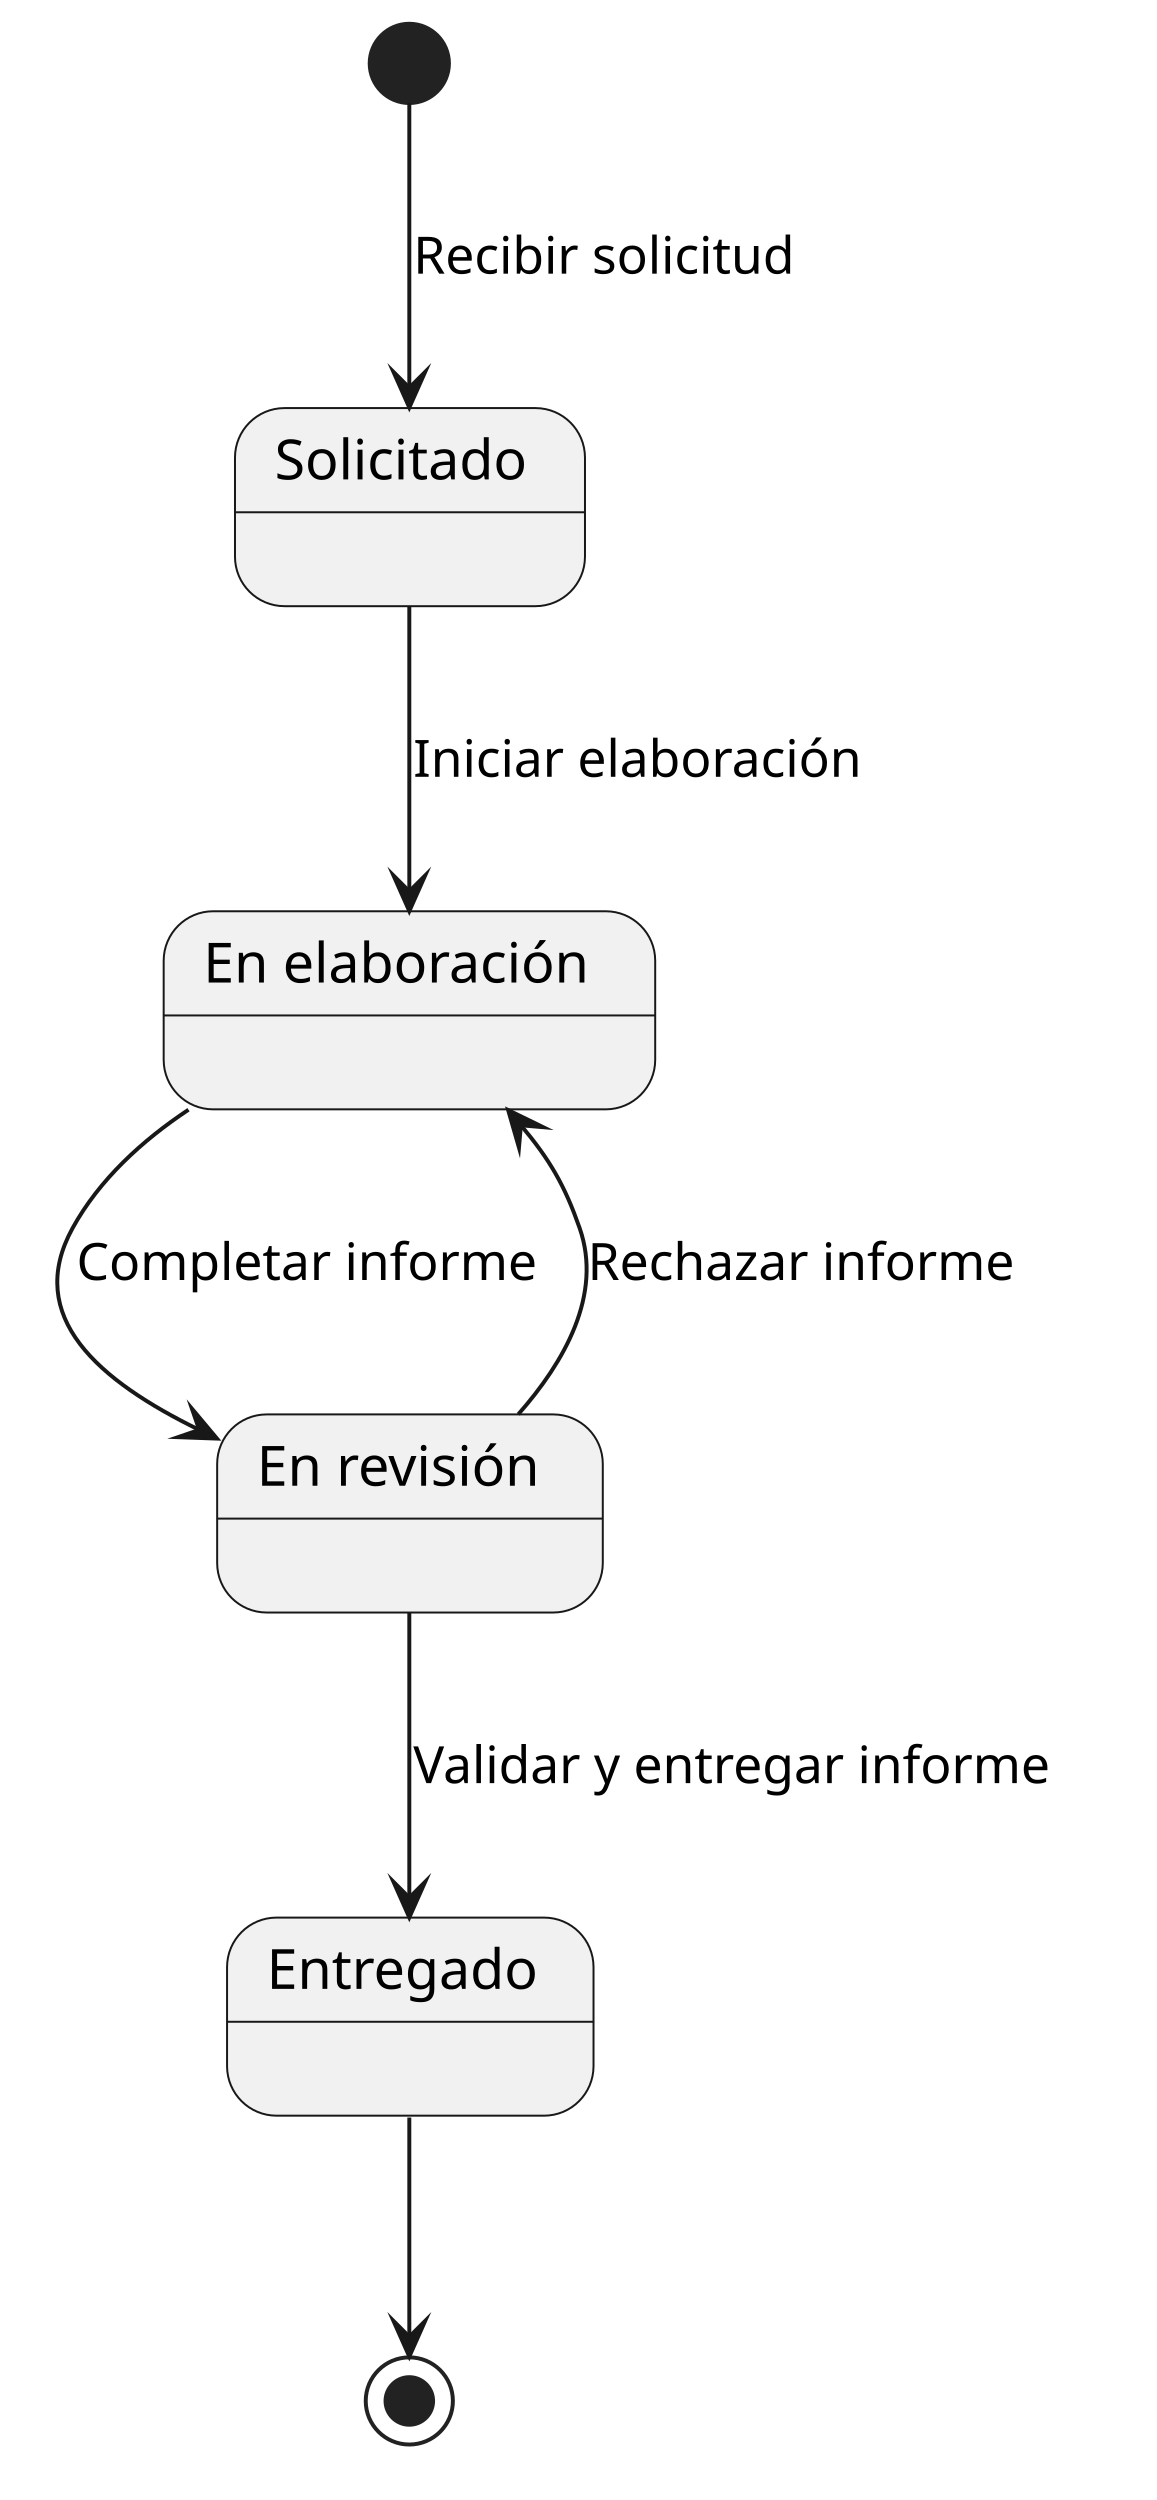
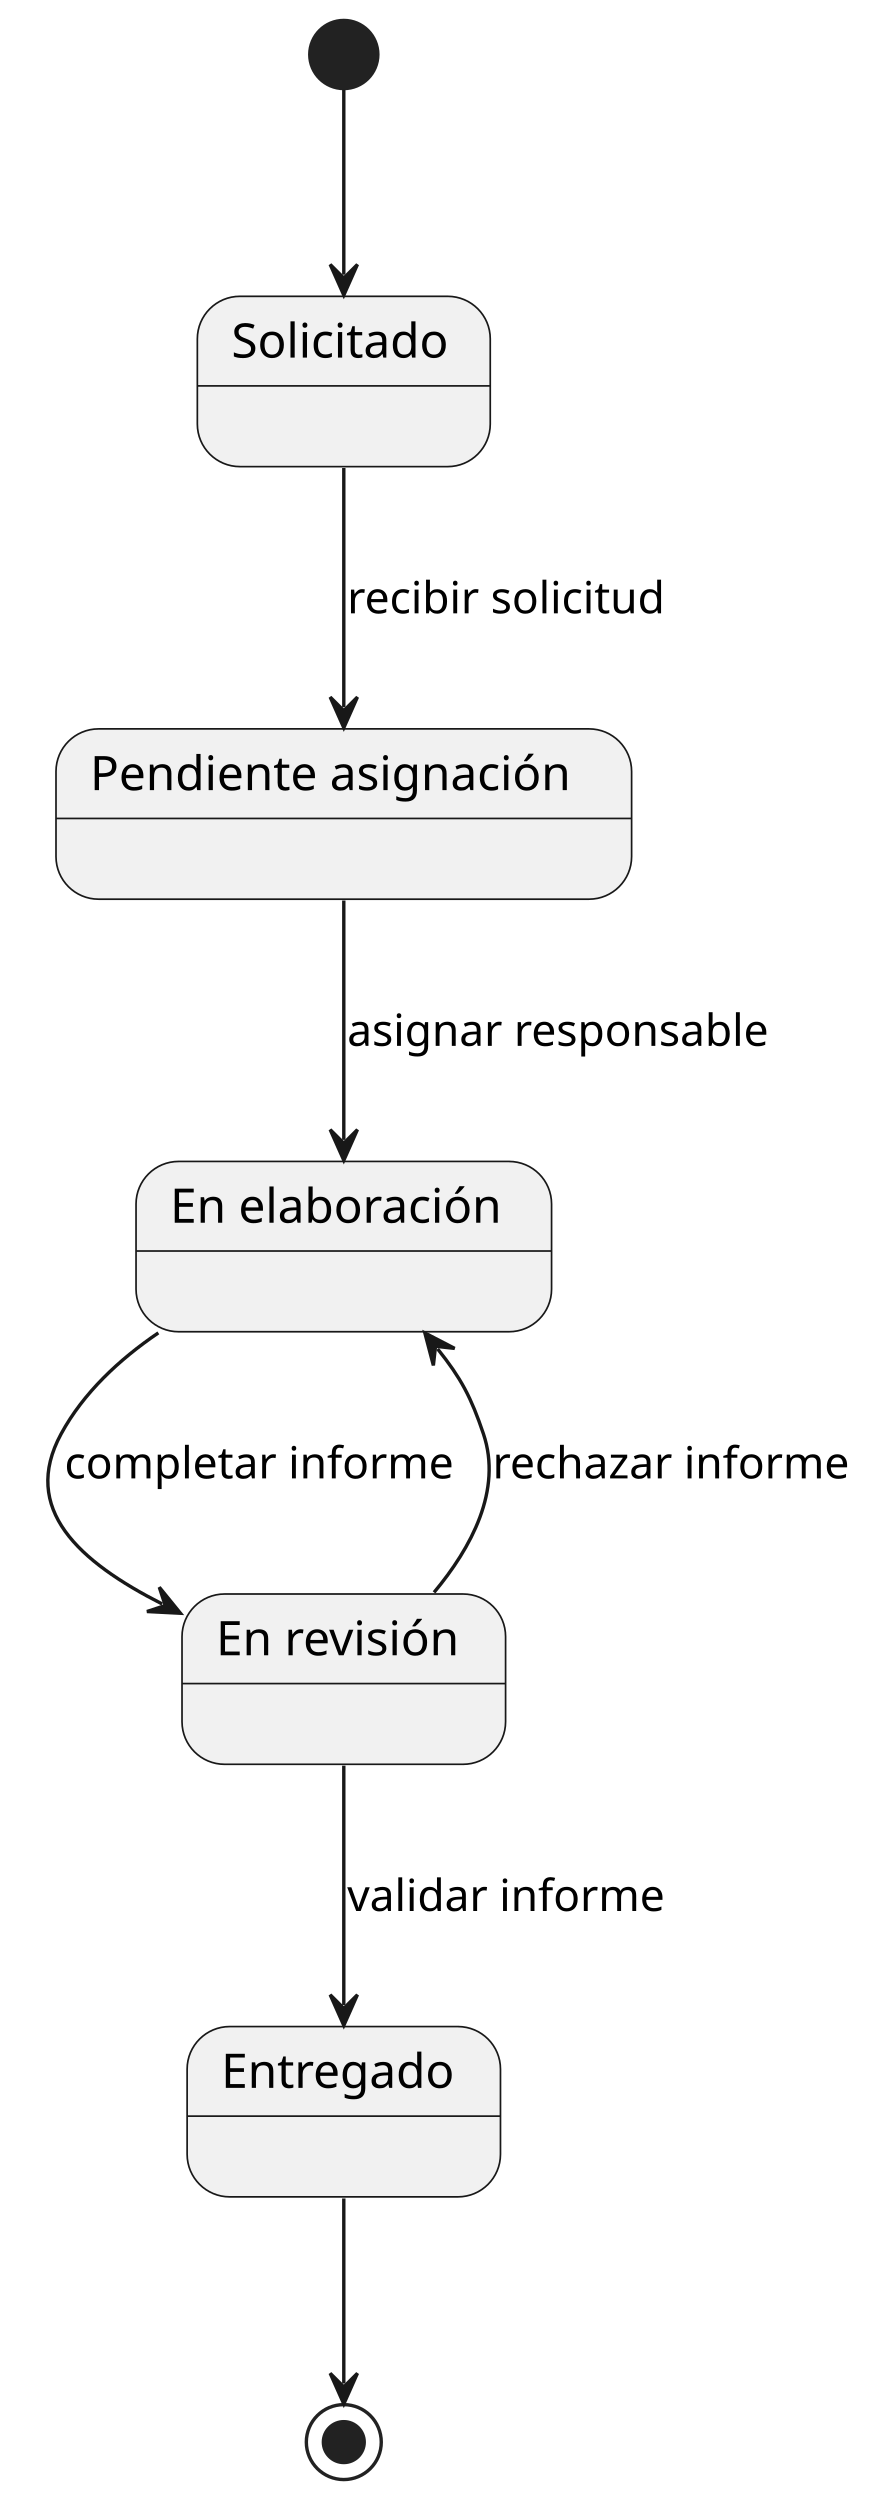
- <svg xmlns="http://www.w3.org/2000/svg" version="1.1" data-diagram-type="STATE" style="width:292px;height:631px;background:#FFFFFF;" width="292px" height="631px" viewBox="0 0 292 631" zoomAndPan="magnify" preserveAspectRatio="none" contentStyleType="text/css">
+ <svg xmlns="http://www.w3.org/2000/svg" contentStyleType="text/css" height="734px" preserveAspectRatio="none" style="width:261px;height:734px;background:#FFFFFF;" version="1.1" viewBox="0 0 261 734" width="261px" zoomAndPan="magnify">
  <defs />
-   <g font-family="sans-serif" lengthAdjust="spacing">
-     <g class="entity" data-qualified-name="Solicitado" id="ent0001" data-source-line="1">
-       <rect x="59.31" y="103" width="88.339" height="50" fill="#F1F1F1" style="stroke:#181818;stroke-width:0.5;" rx="12.5" ry="12.5" />
-       <line x1="59.31" y1="129.297" x2="147.649" y2="129.297" style="stroke:#181818;stroke-width:0.5;" />
-       <text x="69.31" y="120.995" fill="#000" font-size="14" textLength="68.339">Solicitado</text>
+   <g>
+     <g id="Solicitado">
+       <rect fill="#F1F1F1" height="50" rx="12.5" ry="12.5" style="stroke:#181818;stroke-width:0.5;" width="86" x="57.94" y="87" />
+       <line style="stroke:#181818;stroke-width:0.5;" x1="57.94" x2="143.94" y1="113.297" y2="113.297" />
+       <text fill="#000000" font-family="sans-serif" font-size="14" lengthAdjust="spacing" textLength="66" x="67.94" y="104.995">Solicitado</text>
    </g>
-     <g class="entity" data-qualified-name="EnElaboracion" id="ent0002" data-source-line="2">
-       <rect x="41.31" y="230" width="124.063" height="50" fill="#F1F1F1" style="stroke:#181818;stroke-width:0.5;" rx="12.5" ry="12.5" />
-       <line x1="41.31" y1="256.297" x2="165.373" y2="256.297" style="stroke:#181818;stroke-width:0.5;" />
-       <text x="51.31" y="247.995" fill="#000" font-size="14" textLength="104.063">En elaboración</text>
+     <g id="PendienteAsignacion">
+       <rect fill="#F1F1F1" height="50" rx="12.5" ry="12.5" style="stroke:#181818;stroke-width:0.5;" width="169" x="16.44" y="214" />
+       <line style="stroke:#181818;stroke-width:0.5;" x1="16.44" x2="185.44" y1="240.297" y2="240.297" />
+       <text fill="#000000" font-family="sans-serif" font-size="14" lengthAdjust="spacing" textLength="149" x="26.44" y="231.995">Pendiente asignación</text>
    </g>
-     <g class="entity" data-qualified-name="EnRevision" id="ent0003" data-source-line="3">
-       <rect x="54.81" y="357" width="97.335" height="50" fill="#F1F1F1" style="stroke:#181818;stroke-width:0.5;" rx="12.5" ry="12.5" />
-       <line x1="54.81" y1="383.297" x2="152.145" y2="383.297" style="stroke:#181818;stroke-width:0.5;" />
-       <text x="64.81" y="374.995" fill="#000" font-size="14" textLength="77.335">En revisión</text>
+     <g id="EnElaboracion">
+       <rect fill="#F1F1F1" height="50" rx="12.5" ry="12.5" style="stroke:#181818;stroke-width:0.5;" width="122" x="39.94" y="341" />
+       <line style="stroke:#181818;stroke-width:0.5;" x1="39.94" x2="161.94" y1="367.297" y2="367.297" />
+       <text fill="#000000" font-family="sans-serif" font-size="14" lengthAdjust="spacing" textLength="102" x="49.94" y="358.995">En elaboración</text>
    </g>
-     <g class="entity" data-qualified-name="Entregado" id="ent0004" data-source-line="4">
-       <rect x="57.31" y="484" width="92.495" height="50" fill="#F1F1F1" style="stroke:#181818;stroke-width:0.5;" rx="12.5" ry="12.5" />
-       <line x1="57.31" y1="510.297" x2="149.805" y2="510.297" style="stroke:#181818;stroke-width:0.5;" />
-       <text x="67.31" y="501.995" fill="#000" font-size="14" textLength="72.495">Entregado</text>
+     <g id="EnRevision">
+       <rect fill="#F1F1F1" height="50" rx="12.5" ry="12.5" style="stroke:#181818;stroke-width:0.5;" width="95" x="53.44" y="468" />
+       <line style="stroke:#181818;stroke-width:0.5;" x1="53.44" x2="148.44" y1="494.297" y2="494.297" />
+       <text fill="#000000" font-family="sans-serif" font-size="14" lengthAdjust="spacing" textLength="75" x="63.44" y="485.995">En revisión</text>
    </g>
-     <g class="start_entity" data-qualified-name=".start." id="ent0005" data-source-line="6">
-       <ellipse cx="103.31" cy="16" rx="10" ry="10" fill="#222" style="stroke:#222;stroke-width:1;" />
+     <g id="Entregado">
+       <rect fill="#F1F1F1" height="50" rx="12.5" ry="12.5" style="stroke:#181818;stroke-width:0.5;" width="92" x="54.94" y="595" />
+       <line style="stroke:#181818;stroke-width:0.5;" x1="54.94" x2="146.94" y1="621.297" y2="621.297" />
+       <text fill="#000000" font-family="sans-serif" font-size="14" lengthAdjust="spacing" textLength="72" x="64.94" y="612.995">Entregado</text>
    </g>
-     <g class="end_entity" data-qualified-name=".end." id="ent0011" data-source-line="16">
-       <ellipse cx="103.31" cy="606" rx="11" ry="11" fill="none" style="stroke:#222;stroke-width:1;" />
-       <ellipse cx="103.31" cy="606" rx="6" ry="6" fill="#222" style="stroke:#222;stroke-width:1;" />
+     <ellipse cx="100.94" cy="16" fill="#222222" rx="10" ry="10" style="stroke:#222222;stroke-width:1.0;" />
+     <ellipse cx="100.94" cy="717" fill="none" rx="11" ry="11" style="stroke:#222222;stroke-width:1.0;" />
+     <ellipse cx="100.94" cy="717" fill="#222222" rx="6" ry="6" style="stroke:#222222;stroke-width:1.0;" />
+     <g id="link_*start*_Solicitado">
+       <path d="M100.94,26.36 C100.94,40.29 100.94,60.95 100.94,80.65 " fill="none" id="*start*-to-Solicitado" style="stroke:#181818;stroke-width:1.0;" />
+       <polygon fill="#181818" points="100.94,86.65,104.94,77.65,100.94,81.65,96.94,77.65,100.94,86.65" style="stroke:#181818;stroke-width:1.0;" />
    </g>
-     <g class="link" data-entity-1="ent0005" data-entity-2="ent0001" id="lnk6" data-source-line="6" data-link-type="dependency">
-       <path d="M103.31,26 C103.31,42.63 103.31,73.66 103.31,97.87" style="stroke:#181818;stroke-width:1;" fill="none" id="*start*-to-Solicitado" />
-       <polygon points="103.31,102.87,107.31,93.87,103.31,97.87,99.31,93.87,103.31,102.87" fill="#181818" style="stroke:#181818;stroke-width:1;stroke-linejoin:miter;stroke-miterlimit:10;" />
-       <text x="104.31" y="69.067" fill="#000" font-size="13" textLength="103.429">Recibir solicitud</text>
+     <g id="link_Solicitado_PendienteAsignacion">
+       <path d="M100.94,137.4 C100.94,159.42 100.94,185.66 100.94,207.66 " fill="none" id="Solicitado-to-PendienteAsignacion" style="stroke:#181818;stroke-width:1.0;" />
+       <polygon fill="#181818" points="100.94,213.66,104.94,204.66,100.94,208.66,96.94,204.66,100.94,213.66" style="stroke:#181818;stroke-width:1.0;" />
+       <text fill="#000000" font-family="sans-serif" font-size="13" lengthAdjust="spacing" textLength="95" x="101.94" y="180.067">recibir solicitud</text>
    </g>
-     <g class="link" data-entity-1="ent0001" data-entity-2="ent0002" id="lnk7" data-source-line="8" data-link-type="dependency">
-       <path d="M103.31,153.1 C103.31,175.24 103.31,202.86 103.31,224.97" style="stroke:#181818;stroke-width:1;" fill="none" id="Solicitado-to-EnElaboracion" />
-       <polygon points="103.31,229.97,107.31,220.97,103.31,224.97,99.31,220.97,103.31,229.97" fill="#181818" style="stroke:#181818;stroke-width:1;stroke-linejoin:miter;stroke-miterlimit:10;" />
-       <text x="104.31" y="196.067" fill="#000" font-size="13" textLength="119.933">Iniciar elaboración</text>
+     <g id="link_PendienteAsignacion_EnElaboracion">
+       <path d="M100.94,264.4 C100.94,286.42 100.94,312.66 100.94,334.66 " fill="none" id="PendienteAsignacion-to-EnElaboracion" style="stroke:#181818;stroke-width:1.0;" />
+       <polygon fill="#181818" points="100.94,340.66,104.94,331.66,100.94,335.66,96.94,331.66,100.94,340.66" style="stroke:#181818;stroke-width:1.0;" />
+       <text fill="#000000" font-family="sans-serif" font-size="13" lengthAdjust="spacing" textLength="129" x="101.94" y="307.067">asignar responsable</text>
    </g>
-     <g class="link" data-entity-1="ent0002" data-entity-2="ent0003" id="lnk8" data-source-line="10" data-link-type="dependency">
-       <path d="M47.58,280.09 C35.88,287.87 25.05,297.74 18.31,310 C6,332.41 24.929,348.503 50.279,360.903" style="stroke:#181818;stroke-width:1;" fill="none" id="EnElaboracion-to-EnRevision" />
-       <polygon points="54.77,363.1,48.443,355.552,50.279,360.903,44.928,362.739,54.77,363.1" fill="#181818" style="stroke:#181818;stroke-width:1;stroke-linejoin:miter;stroke-miterlimit:10;" />
-       <text x="19.31" y="323.067" fill="#000" font-size="13" textLength="122.484">Completar informe</text>
+     <g id="link_EnElaboracion_EnRevision">
+       <path d="M46.49,391.33 C35.06,399.1 24.5,408.91 17.94,421 C6,443 23.09,458.474 47.63,470.934 " fill="none" id="EnElaboracion-to-EnRevision" style="stroke:#181818;stroke-width:1.0;" />
+       <polygon fill="#181818" points="52.98,473.65,46.766,466.009,48.522,471.386,43.144,473.142,52.98,473.65" style="stroke:#181818;stroke-width:1.0;" />
+       <text fill="#000000" font-family="sans-serif" font-size="13" lengthAdjust="spacing" textLength="118" x="18.94" y="434.067">completar informe</text>
    </g>
-     <g class="link" data-entity-1="ent0003" data-entity-2="ent0002" id="lnk9" data-source-line="12" data-link-type="dependency">
-       <path d="M130.81,356.97 C142.46,343.78 152.16,326.73 146.31,310 C142.52,299.14 138.737,292.658 131.477,284.018" style="stroke:#181818;stroke-width:1;" fill="none" id="EnRevision-to-EnElaboracion" />
-       <polygon points="128.26,280.19,130.987,289.654,131.477,284.018,137.112,284.507,128.26,280.19" fill="#181818" style="stroke:#181818;stroke-width:1;stroke-linejoin:miter;stroke-miterlimit:10;" />
-       <text x="148.31" y="323.067" fill="#000" font-size="13" textLength="115.039">Rechazar informe</text>
+     <g id="link_EnRevision_EnElaboracion">
+       <path d="M127.43,467.53 C138.43,454.35 147.48,437.46 141.94,421 C138.33,410.29 135.419,404.705 128.489,396.045 " fill="none" id="EnRevision-to-EnElaboracion" style="stroke:#181818;stroke-width:1.0;" />
+       <polygon fill="#181818" points="124.74,391.36,127.24,400.886,127.864,395.264,133.486,395.888,124.74,391.36" style="stroke:#181818;stroke-width:1.0;" />
+       <text fill="#000000" font-family="sans-serif" font-size="13" lengthAdjust="spacing" textLength="109" x="144.62" y="434.067">rechazar informe</text>
    </g>
-     <g class="link" data-entity-1="ent0003" data-entity-2="ent0004" id="lnk10" data-source-line="14" data-link-type="dependency">
-       <path d="M103.31,407.1 C103.31,429.24 103.31,456.86 103.31,478.97" style="stroke:#181818;stroke-width:1;" fill="none" id="EnRevision-to-Entregado" />
-       <polygon points="103.31,483.97,107.31,474.97,103.31,478.97,99.31,474.97,103.31,483.97" fill="#181818" style="stroke:#181818;stroke-width:1;stroke-linejoin:miter;stroke-miterlimit:10;" />
-       <text x="104.31" y="450.067" fill="#000" font-size="13" textLength="172.364">Validar y entregar informe</text>
+     <g id="link_EnRevision_Entregado">
+       <path d="M100.94,518.4 C100.94,540.42 100.94,566.66 100.94,588.66 " fill="none" id="EnRevision-to-Entregado" style="stroke:#181818;stroke-width:1.0;" />
+       <polygon fill="#181818" points="100.94,594.66,104.94,585.66,100.94,589.66,96.94,585.66,100.94,594.66" style="stroke:#181818;stroke-width:1.0;" />
+       <text fill="#000000" font-family="sans-serif" font-size="13" lengthAdjust="spacing" textLength="95" x="101.94" y="561.067">validar informe</text>
    </g>
-     <g class="link" data-entity-1="ent0004" data-entity-2="ent0011" id="lnk12" data-source-line="16" data-link-type="dependency">
-       <path d="M103.31,534.46 C103.31,554.04 103.31,575.49 103.31,589.8" style="stroke:#181818;stroke-width:1;" fill="none" id="Entregado-to-*end*" />
-       <polygon points="103.31,594.8,107.31,585.8,103.31,589.8,99.31,585.8,103.31,594.8" fill="#181818" style="stroke:#181818;stroke-width:1;stroke-linejoin:miter;stroke-miterlimit:10;" />
+     <g id="link_Entregado_*end*">
+       <path d="M100.94,645.46 C100.94,665.04 100.94,685.49 100.94,699.8 " fill="none" id="Entregado-to-*end*" style="stroke:#181818;stroke-width:1.0;" />
+       <polygon fill="#181818" points="100.94,705.8,104.94,696.8,100.94,700.8,96.94,696.8,100.94,705.8" style="stroke:#181818;stroke-width:1.0;" />
    </g>
  </g>
</svg>
